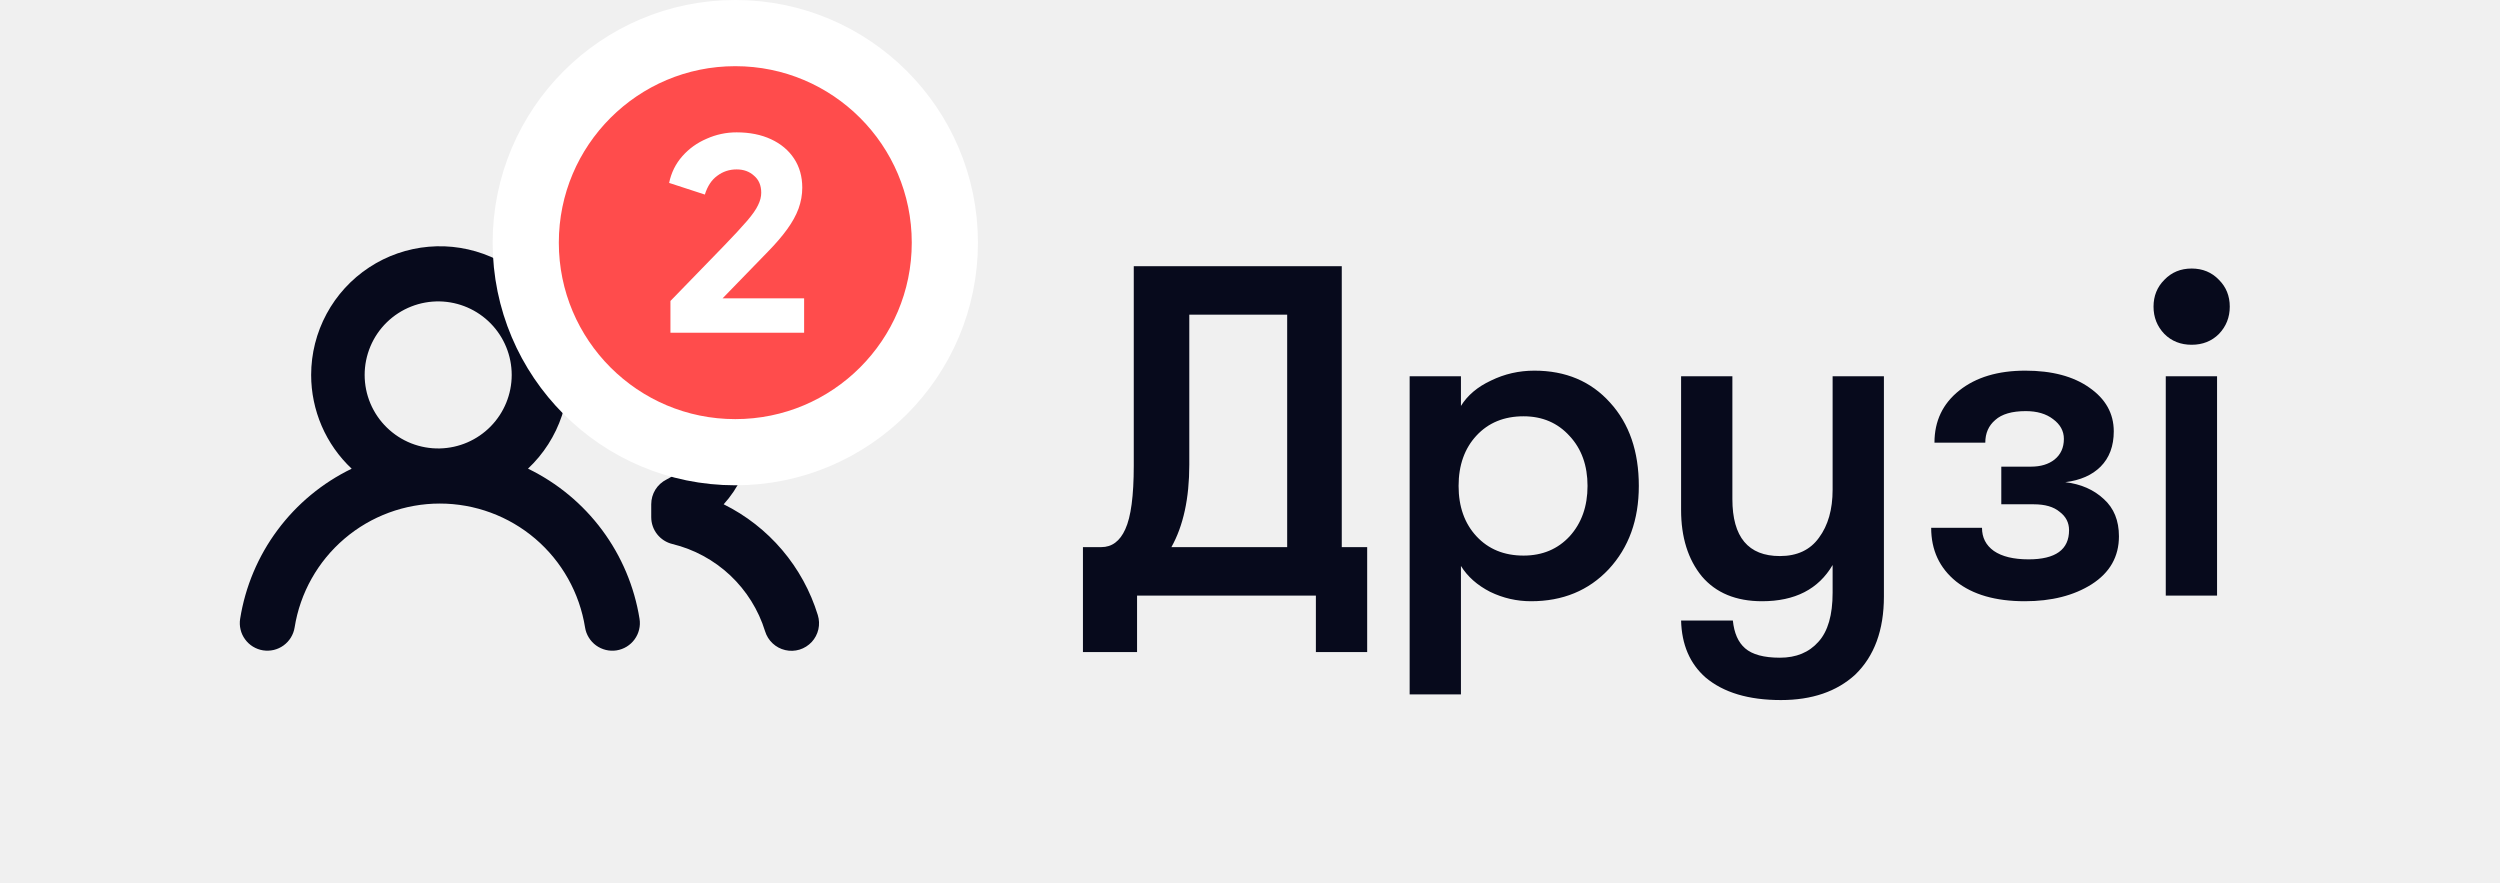
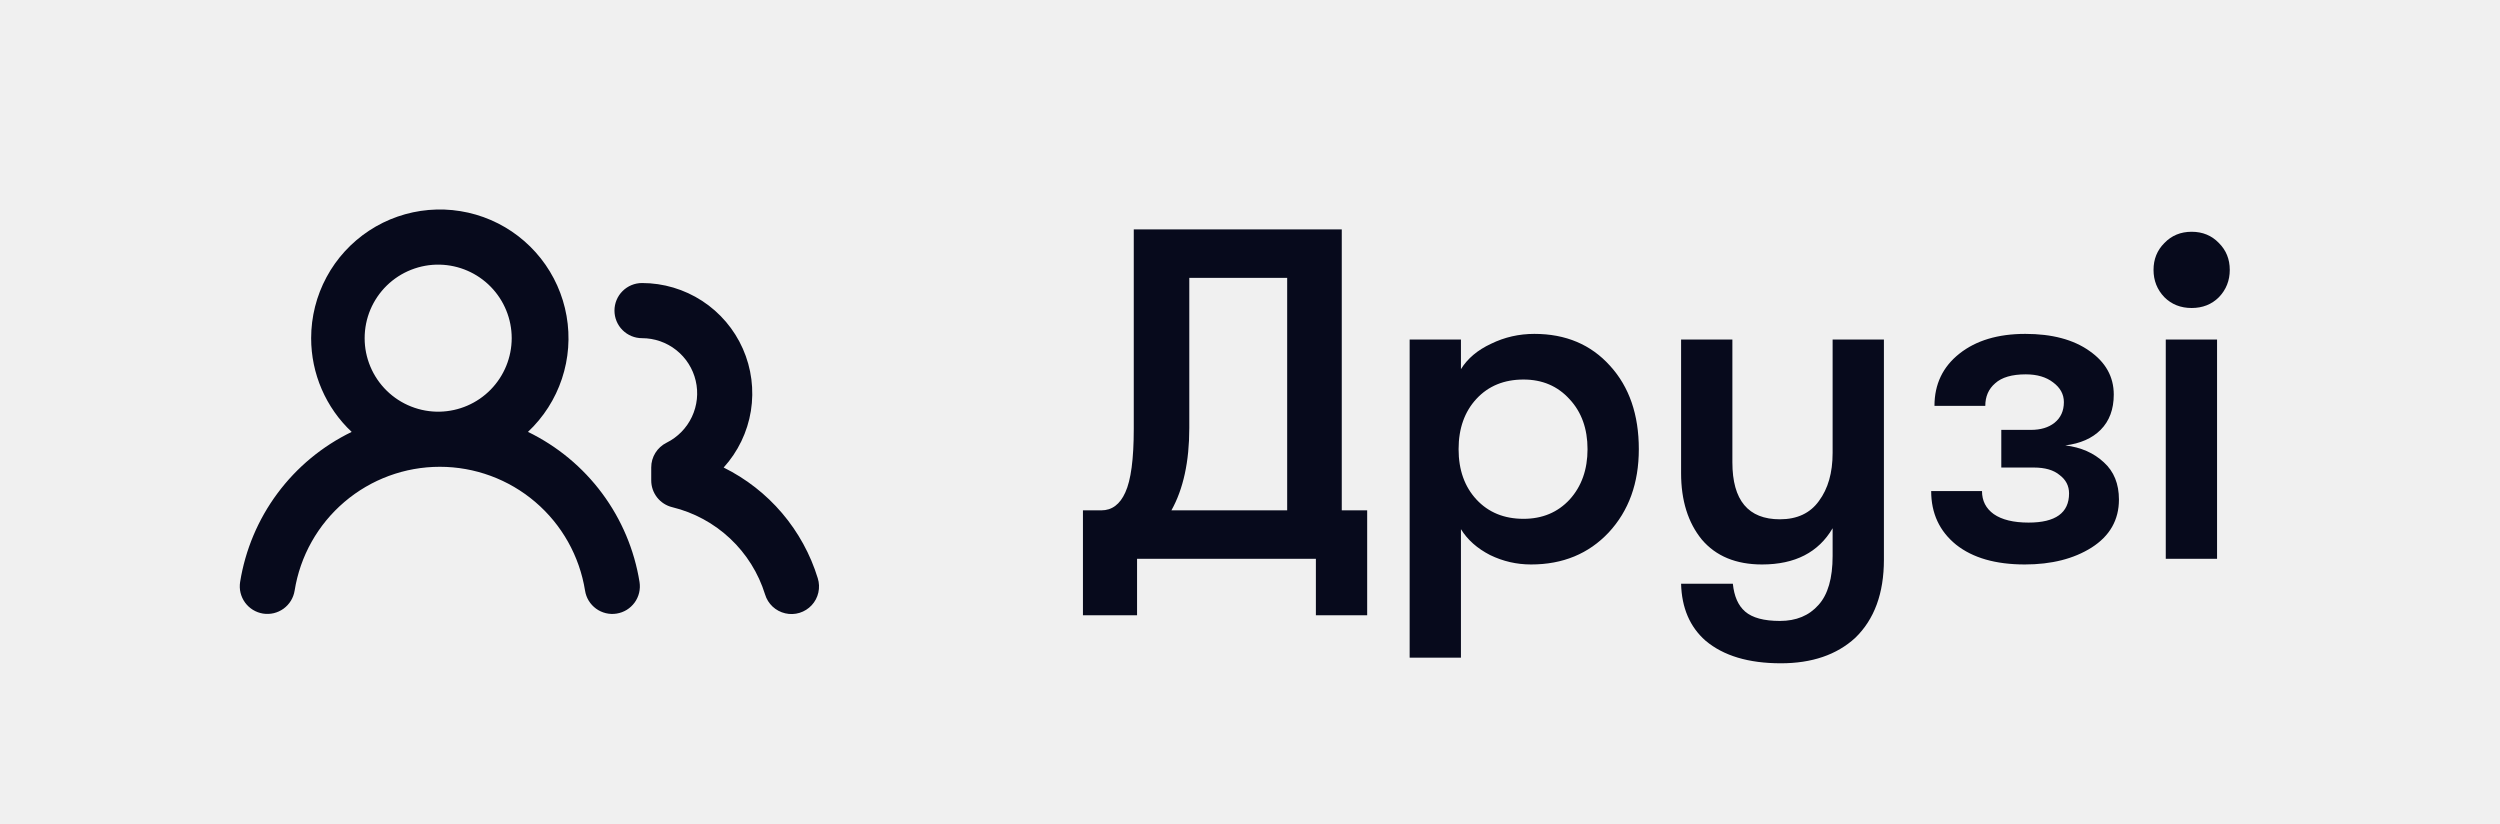
- <svg xmlns="http://www.w3.org/2000/svg" width="85" height="30" viewBox="0 0 85 30" fill="none">
-   <path d="M10.579 12.748C10.579 12.023 10.76 11.309 11.104 10.671C11.448 10.033 11.945 9.49 12.551 9.092C13.157 8.693 13.853 8.452 14.575 8.389C15.298 8.326 16.024 8.444 16.69 8.732C17.356 9.019 17.939 9.468 18.389 10.037C18.838 10.606 19.139 11.278 19.264 11.993C19.389 12.707 19.335 13.441 19.106 14.129C18.877 14.817 18.48 15.438 17.952 15.934C18.948 16.418 19.813 17.134 20.473 18.023C21.133 18.912 21.569 19.946 21.744 21.039C21.764 21.161 21.759 21.285 21.73 21.405C21.701 21.525 21.649 21.638 21.577 21.737C21.505 21.837 21.413 21.921 21.308 21.986C21.203 22.05 21.087 22.093 20.965 22.113C20.843 22.132 20.719 22.127 20.599 22.098C20.48 22.069 20.367 22.017 20.267 21.945C20.168 21.873 20.083 21.781 20.019 21.676C19.954 21.571 19.911 21.455 19.892 21.333C19.704 20.159 19.104 19.089 18.2 18.317C17.294 17.545 16.144 17.121 14.954 17.121C13.765 17.121 12.614 17.545 11.71 18.317C10.805 19.089 10.204 20.159 10.017 21.333C9.998 21.455 9.954 21.571 9.89 21.676C9.826 21.781 9.741 21.872 9.641 21.945C9.542 22.017 9.429 22.069 9.309 22.098C9.189 22.126 9.065 22.131 8.943 22.112C8.822 22.093 8.705 22.049 8.6 21.985C8.495 21.921 8.404 21.836 8.332 21.736C8.259 21.637 8.207 21.524 8.179 21.404C8.15 21.284 8.145 21.16 8.165 21.038C8.339 19.945 8.775 18.91 9.436 18.022C10.096 17.134 10.961 16.418 11.957 15.936C11.522 15.526 11.175 15.033 10.938 14.484C10.702 13.936 10.579 13.345 10.579 12.748ZM21.829 10.873C22.556 10.874 23.266 11.085 23.875 11.481C24.483 11.878 24.964 12.443 25.257 13.107C25.551 13.771 25.646 14.506 25.53 15.223C25.414 15.94 25.093 16.608 24.605 17.146C25.366 17.523 26.042 18.051 26.592 18.698C27.143 19.346 27.555 20.099 27.805 20.911C27.854 21.068 27.861 21.236 27.825 21.397C27.788 21.558 27.71 21.707 27.598 21.828C27.485 21.949 27.343 22.038 27.185 22.087C27.027 22.135 26.859 22.141 26.698 22.103C26.537 22.066 26.389 21.987 26.269 21.874C26.148 21.761 26.06 21.619 26.012 21.461C25.788 20.736 25.379 20.082 24.827 19.562C24.274 19.043 23.596 18.675 22.86 18.496C22.655 18.446 22.473 18.329 22.343 18.164C22.212 17.998 22.142 17.794 22.142 17.583V17.143C22.142 16.969 22.191 16.797 22.282 16.649C22.374 16.501 22.506 16.381 22.662 16.303C23.041 16.115 23.345 15.805 23.526 15.422C23.706 15.04 23.751 14.607 23.655 14.196C23.559 13.784 23.326 13.417 22.994 13.154C22.663 12.891 22.252 12.748 21.829 12.748C21.581 12.748 21.342 12.649 21.167 12.473C20.991 12.298 20.892 12.059 20.892 11.811C20.892 11.562 20.991 11.323 21.167 11.148C21.342 10.972 21.581 10.873 21.829 10.873ZM14.954 10.248C14.622 10.241 14.29 10.3 13.981 10.422C13.671 10.544 13.389 10.727 13.15 10.96C12.912 11.192 12.723 11.47 12.594 11.777C12.465 12.084 12.398 12.414 12.398 12.747C12.398 13.08 12.464 13.409 12.593 13.716C12.723 14.024 12.912 14.302 13.15 14.534C13.388 14.767 13.67 14.95 13.98 15.073C14.289 15.195 14.62 15.254 14.953 15.247C15.607 15.232 16.228 14.963 16.685 14.496C17.142 14.029 17.398 13.401 17.398 12.748C17.398 12.095 17.142 11.467 16.686 11C16.229 10.533 15.608 10.263 14.954 10.248Z" fill="#070A1C" style="fill:#070A1C;fill:color(display-p3 0.028 0.039 0.11);fill-opacity:1;" />
-   <rect x="17.875" y="1.125" width="14.25" height="14.25" rx="7.125" fill="#FF4C4C" style="fill:#FF4C4C;fill:color(display-p3 1 0.298 0.298);fill-opacity:1;" />
-   <rect x="17.875" y="1.125" width="14.25" height="14.25" rx="7.125" stroke="white" style="stroke:white;stroke-opacity:1;" stroke-width="2.25" />
-   <path d="M22.795 11.313V10.233L24.595 8.379C24.949 8.013 25.216 7.725 25.396 7.515C25.582 7.299 25.708 7.119 25.774 6.975C25.846 6.831 25.882 6.69 25.882 6.552C25.882 6.306 25.801 6.114 25.639 5.976C25.483 5.832 25.285 5.76 25.045 5.76C24.799 5.76 24.58 5.832 24.388 5.976C24.196 6.114 24.055 6.327 23.965 6.615L22.75 6.219C22.822 5.871 22.972 5.568 23.2 5.31C23.428 5.052 23.704 4.854 24.028 4.716C24.352 4.572 24.691 4.5 25.045 4.5C25.489 4.5 25.879 4.578 26.215 4.734C26.551 4.89 26.812 5.109 26.998 5.391C27.184 5.673 27.277 6.003 27.277 6.381C27.277 6.621 27.235 6.858 27.151 7.092C27.067 7.32 26.938 7.554 26.764 7.794C26.596 8.028 26.377 8.283 26.107 8.559L24.568 10.143H27.34V11.313H22.795Z" fill="white" style="fill:white;fill-opacity:1;" />
-   <path d="M45.62 18.602H46.484V22.17H44.74V20.25H38.66V22.17H36.82V18.602H37.444C37.806 18.602 38.078 18.399 38.26 17.994C38.452 17.578 38.548 16.858 38.548 15.834V9.05H45.62V18.602ZM39.828 18.602H43.764V10.698H40.436V15.802C40.436 16.943 40.233 17.877 39.828 18.602ZM52.168 12.602C53.235 12.602 54.094 12.965 54.744 13.69C55.395 14.405 55.72 15.349 55.72 16.522C55.72 17.674 55.379 18.618 54.696 19.354C54.014 20.079 53.134 20.442 52.056 20.442C51.566 20.442 51.102 20.335 50.664 20.122C50.227 19.898 49.896 19.605 49.672 19.242V23.61H47.928V12.794H49.672V13.802C49.896 13.439 50.238 13.151 50.696 12.938C51.155 12.714 51.646 12.602 52.168 12.602ZM51.8 18.89C52.44 18.89 52.963 18.671 53.368 18.234C53.774 17.786 53.976 17.215 53.976 16.522C53.976 15.829 53.774 15.263 53.368 14.826C52.963 14.378 52.44 14.154 51.8 14.154C51.139 14.154 50.606 14.373 50.2 14.81C49.795 15.247 49.592 15.818 49.592 16.522C49.592 17.226 49.795 17.797 50.2 18.234C50.606 18.671 51.139 18.89 51.8 18.89ZM62.309 12.794H64.053V20.282C64.053 21.423 63.728 22.309 63.077 22.938C62.448 23.514 61.605 23.802 60.549 23.802C59.45 23.802 58.597 23.546 57.989 23.034C57.456 22.565 57.178 21.919 57.157 21.098H58.917C58.96 21.525 59.099 21.839 59.333 22.042C59.578 22.255 59.973 22.362 60.517 22.362C61.072 22.362 61.509 22.181 61.829 21.818C62.149 21.466 62.309 20.911 62.309 20.154V19.21C61.829 20.031 61.029 20.442 59.909 20.442C59.024 20.442 58.341 20.159 57.861 19.594C57.392 19.018 57.157 18.266 57.157 17.338V12.794H58.901V16.97C58.901 18.261 59.44 18.906 60.517 18.906C61.104 18.906 61.547 18.698 61.845 18.282C62.154 17.866 62.309 17.322 62.309 16.65V12.794ZM67.388 17.946C67.388 18.277 67.521 18.538 67.788 18.73C68.065 18.922 68.46 19.018 68.972 19.018C69.889 19.018 70.348 18.687 70.348 18.026C70.348 17.77 70.241 17.562 70.028 17.402C69.825 17.231 69.532 17.146 69.148 17.146H68.044V15.866H69.052C69.382 15.866 69.649 15.786 69.852 15.626C70.065 15.455 70.172 15.221 70.172 14.922C70.172 14.655 70.049 14.431 69.804 14.25C69.569 14.069 69.26 13.978 68.876 13.978C68.406 13.978 68.06 14.079 67.836 14.282C67.612 14.474 67.5 14.73 67.5 15.05H65.772C65.772 14.314 66.054 13.722 66.62 13.274C67.185 12.826 67.932 12.602 68.86 12.602C69.766 12.602 70.492 12.794 71.036 13.178C71.59 13.562 71.868 14.058 71.868 14.666C71.868 15.167 71.718 15.567 71.42 15.866C71.132 16.154 70.732 16.33 70.22 16.394C70.753 16.458 71.19 16.65 71.532 16.97C71.873 17.279 72.044 17.701 72.044 18.234C72.044 18.927 71.734 19.471 71.116 19.866C70.508 20.25 69.75 20.442 68.844 20.442C67.852 20.442 67.073 20.218 66.508 19.77C65.942 19.311 65.66 18.703 65.66 17.946H67.388ZM75.444 11.354C75.199 11.599 74.889 11.722 74.516 11.722C74.143 11.722 73.833 11.599 73.588 11.354C73.343 11.098 73.22 10.789 73.22 10.426C73.22 10.063 73.343 9.759 73.588 9.514C73.833 9.258 74.143 9.13 74.516 9.13C74.889 9.13 75.199 9.258 75.444 9.514C75.689 9.759 75.812 10.063 75.812 10.426C75.812 10.789 75.689 11.098 75.444 11.354ZM73.636 20.25V12.794H75.38V20.25H73.636Z" fill="#070A1C" style="fill:#070A1C;fill:color(display-p3 0.028 0.039 0.11);fill-opacity:1;" />
+ <svg xmlns="http://www.w3.org/2000/svg" width="85" height="28" viewBox="0 0 85 28" fill="none">
+   <path d="M10.579 11.498C10.579 10.773 10.759 10.059 11.103 9.421C11.447 8.782 11.945 8.24 12.551 7.841C13.157 7.443 13.852 7.202 14.575 7.139C15.297 7.076 16.024 7.194 16.69 7.481C17.355 7.769 17.939 8.218 18.388 8.787C18.837 9.356 19.138 10.028 19.263 10.742C19.389 11.457 19.334 12.191 19.105 12.879C18.876 13.567 18.48 14.187 17.951 14.684C18.947 15.168 19.812 15.884 20.472 16.773C21.132 17.662 21.569 18.696 21.744 19.789C21.763 19.911 21.758 20.035 21.73 20.155C21.701 20.275 21.649 20.388 21.577 20.487C21.504 20.587 21.413 20.671 21.308 20.736C21.203 20.8 21.086 20.843 20.965 20.862C20.843 20.882 20.719 20.877 20.599 20.848C20.479 20.819 20.366 20.767 20.267 20.695C20.167 20.622 20.083 20.531 20.018 20.426C19.954 20.321 19.911 20.205 19.892 20.083C19.704 18.908 19.104 17.839 18.199 17.067C17.294 16.295 16.143 15.871 14.954 15.871C13.764 15.871 12.614 16.295 11.709 17.067C10.804 17.839 10.204 18.908 10.017 20.083C9.997 20.205 9.954 20.321 9.89 20.426C9.825 20.531 9.741 20.622 9.641 20.695C9.541 20.767 9.428 20.819 9.308 20.848C9.189 20.876 9.064 20.881 8.943 20.862C8.821 20.842 8.704 20.799 8.6 20.735C8.495 20.67 8.403 20.586 8.331 20.486C8.259 20.386 8.207 20.273 8.178 20.154C8.149 20.034 8.145 19.91 8.164 19.788C8.339 18.695 8.775 17.66 9.435 16.772C10.095 15.884 10.96 15.168 11.957 14.685C11.521 14.276 11.175 13.782 10.938 13.234C10.701 12.686 10.579 12.095 10.579 11.498ZM21.829 9.623C22.555 9.623 23.266 9.835 23.874 10.231C24.483 10.628 24.963 11.192 25.257 11.857C25.551 12.521 25.645 13.256 25.53 13.973C25.414 14.69 25.092 15.358 24.604 15.896C25.365 16.273 26.042 16.801 26.592 17.448C27.142 18.096 27.555 18.848 27.804 19.66C27.854 19.818 27.86 19.986 27.824 20.147C27.788 20.308 27.71 20.457 27.597 20.578C27.485 20.699 27.343 20.788 27.184 20.837C27.027 20.885 26.859 20.891 26.698 20.853C26.537 20.816 26.389 20.737 26.268 20.624C26.148 20.511 26.059 20.369 26.012 20.21C25.787 19.486 25.379 18.832 24.826 18.312C24.274 17.793 23.596 17.425 22.859 17.245C22.654 17.196 22.472 17.079 22.342 16.914C22.212 16.748 22.141 16.544 22.142 16.333V15.893C22.141 15.718 22.19 15.547 22.282 15.399C22.374 15.251 22.505 15.131 22.662 15.053C23.041 14.865 23.345 14.555 23.525 14.172C23.705 13.79 23.751 13.357 23.654 12.945C23.558 12.534 23.325 12.167 22.994 11.904C22.663 11.641 22.252 11.498 21.829 11.498C21.58 11.498 21.342 11.399 21.166 11.223C20.99 11.048 20.892 10.809 20.892 10.56C20.892 10.312 20.99 10.073 21.166 9.898C21.342 9.722 21.58 9.623 21.829 9.623ZM14.954 8.998C14.621 8.99 14.29 9.05 13.98 9.172C13.67 9.294 13.388 9.477 13.15 9.709C12.912 9.942 12.723 10.22 12.593 10.527C12.464 10.834 12.398 11.164 12.398 11.497C12.397 11.83 12.464 12.159 12.593 12.466C12.722 12.773 12.911 13.051 13.149 13.284C13.387 13.517 13.669 13.7 13.979 13.822C14.289 13.945 14.62 14.004 14.953 13.997C15.606 13.982 16.228 13.713 16.684 13.246C17.141 12.779 17.397 12.151 17.398 11.498C17.398 10.845 17.142 10.217 16.685 9.75C16.229 9.283 15.607 9.013 14.954 8.998Z" fill="#070A1C" style="fill:#070A1C;fill:color(display-p3 0.028 0.039 0.11);fill-opacity:1;" />
+   <path d="M45.62 17.352H46.484V20.92H44.74V19H38.66V20.92H36.82V17.352H37.444C37.806 17.352 38.078 17.149 38.26 16.744C38.452 16.328 38.548 15.608 38.548 14.584V7.8H45.62V17.352ZM39.828 17.352H43.764V9.448H40.436V14.552C40.436 15.693 40.233 16.627 39.828 17.352ZM52.168 11.352C53.235 11.352 54.094 11.715 54.744 12.44C55.395 13.155 55.72 14.099 55.72 15.272C55.72 16.424 55.379 17.368 54.696 18.104C54.014 18.829 53.134 19.192 52.056 19.192C51.566 19.192 51.102 19.085 50.664 18.872C50.227 18.648 49.896 18.355 49.672 17.992V22.36H47.928V11.544H49.672V12.552C49.896 12.189 50.238 11.901 50.696 11.688C51.155 11.464 51.646 11.352 52.168 11.352ZM51.8 17.64C52.44 17.64 52.963 17.421 53.368 16.984C53.774 16.536 53.976 15.965 53.976 15.272C53.976 14.579 53.774 14.013 53.368 13.576C52.963 13.128 52.44 12.904 51.8 12.904C51.139 12.904 50.606 13.123 50.2 13.56C49.795 13.997 49.592 14.568 49.592 15.272C49.592 15.976 49.795 16.547 50.2 16.984C50.606 17.421 51.139 17.64 51.8 17.64ZM62.309 11.544H64.053V19.032C64.053 20.173 63.728 21.059 63.077 21.688C62.448 22.264 61.605 22.552 60.549 22.552C59.45 22.552 58.597 22.296 57.989 21.784C57.456 21.315 57.178 20.669 57.157 19.848H58.917C58.96 20.275 59.099 20.589 59.333 20.792C59.578 21.005 59.973 21.112 60.517 21.112C61.072 21.112 61.509 20.931 61.829 20.568C62.149 20.216 62.309 19.661 62.309 18.904V17.96C61.829 18.781 61.029 19.192 59.909 19.192C59.024 19.192 58.341 18.909 57.861 18.344C57.392 17.768 57.157 17.016 57.157 16.088V11.544H58.901V15.72C58.901 17.011 59.44 17.656 60.517 17.656C61.104 17.656 61.547 17.448 61.845 17.032C62.154 16.616 62.309 16.072 62.309 15.4V11.544ZM67.388 16.696C67.388 17.027 67.521 17.288 67.788 17.48C68.065 17.672 68.46 17.768 68.972 17.768C69.889 17.768 70.348 17.437 70.348 16.776C70.348 16.52 70.241 16.312 70.028 16.152C69.825 15.981 69.532 15.896 69.148 15.896H68.044V14.616H69.052C69.382 14.616 69.649 14.536 69.852 14.376C70.065 14.205 70.172 13.971 70.172 13.672C70.172 13.405 70.049 13.181 69.804 13C69.569 12.819 69.26 12.728 68.876 12.728C68.406 12.728 68.06 12.829 67.836 13.032C67.612 13.224 67.5 13.48 67.5 13.8H65.772C65.772 13.064 66.054 12.472 66.62 12.024C67.185 11.576 67.932 11.352 68.86 11.352C69.766 11.352 70.492 11.544 71.036 11.928C71.59 12.312 71.868 12.808 71.868 13.416C71.868 13.917 71.718 14.317 71.42 14.616C71.132 14.904 70.732 15.08 70.22 15.144C70.753 15.208 71.19 15.4 71.532 15.72C71.873 16.029 72.044 16.451 72.044 16.984C72.044 17.677 71.734 18.221 71.116 18.616C70.508 19 69.75 19.192 68.844 19.192C67.852 19.192 67.073 18.968 66.508 18.52C65.942 18.061 65.66 17.453 65.66 16.696H67.388ZM75.444 10.104C75.199 10.349 74.889 10.472 74.516 10.472C74.143 10.472 73.833 10.349 73.588 10.104C73.343 9.848 73.22 9.539 73.22 9.176C73.22 8.813 73.343 8.509 73.588 8.264C73.833 8.008 74.143 7.88 74.516 7.88C74.889 7.88 75.199 8.008 75.444 8.264C75.689 8.509 75.812 8.813 75.812 9.176C75.812 9.539 75.689 9.848 75.444 10.104ZM73.636 19V11.544H75.38V19H73.636Z" fill="#070A1C" style="fill:#070A1C;fill:color(display-p3 0.028 0.039 0.11);fill-opacity:1;" />
</svg>
